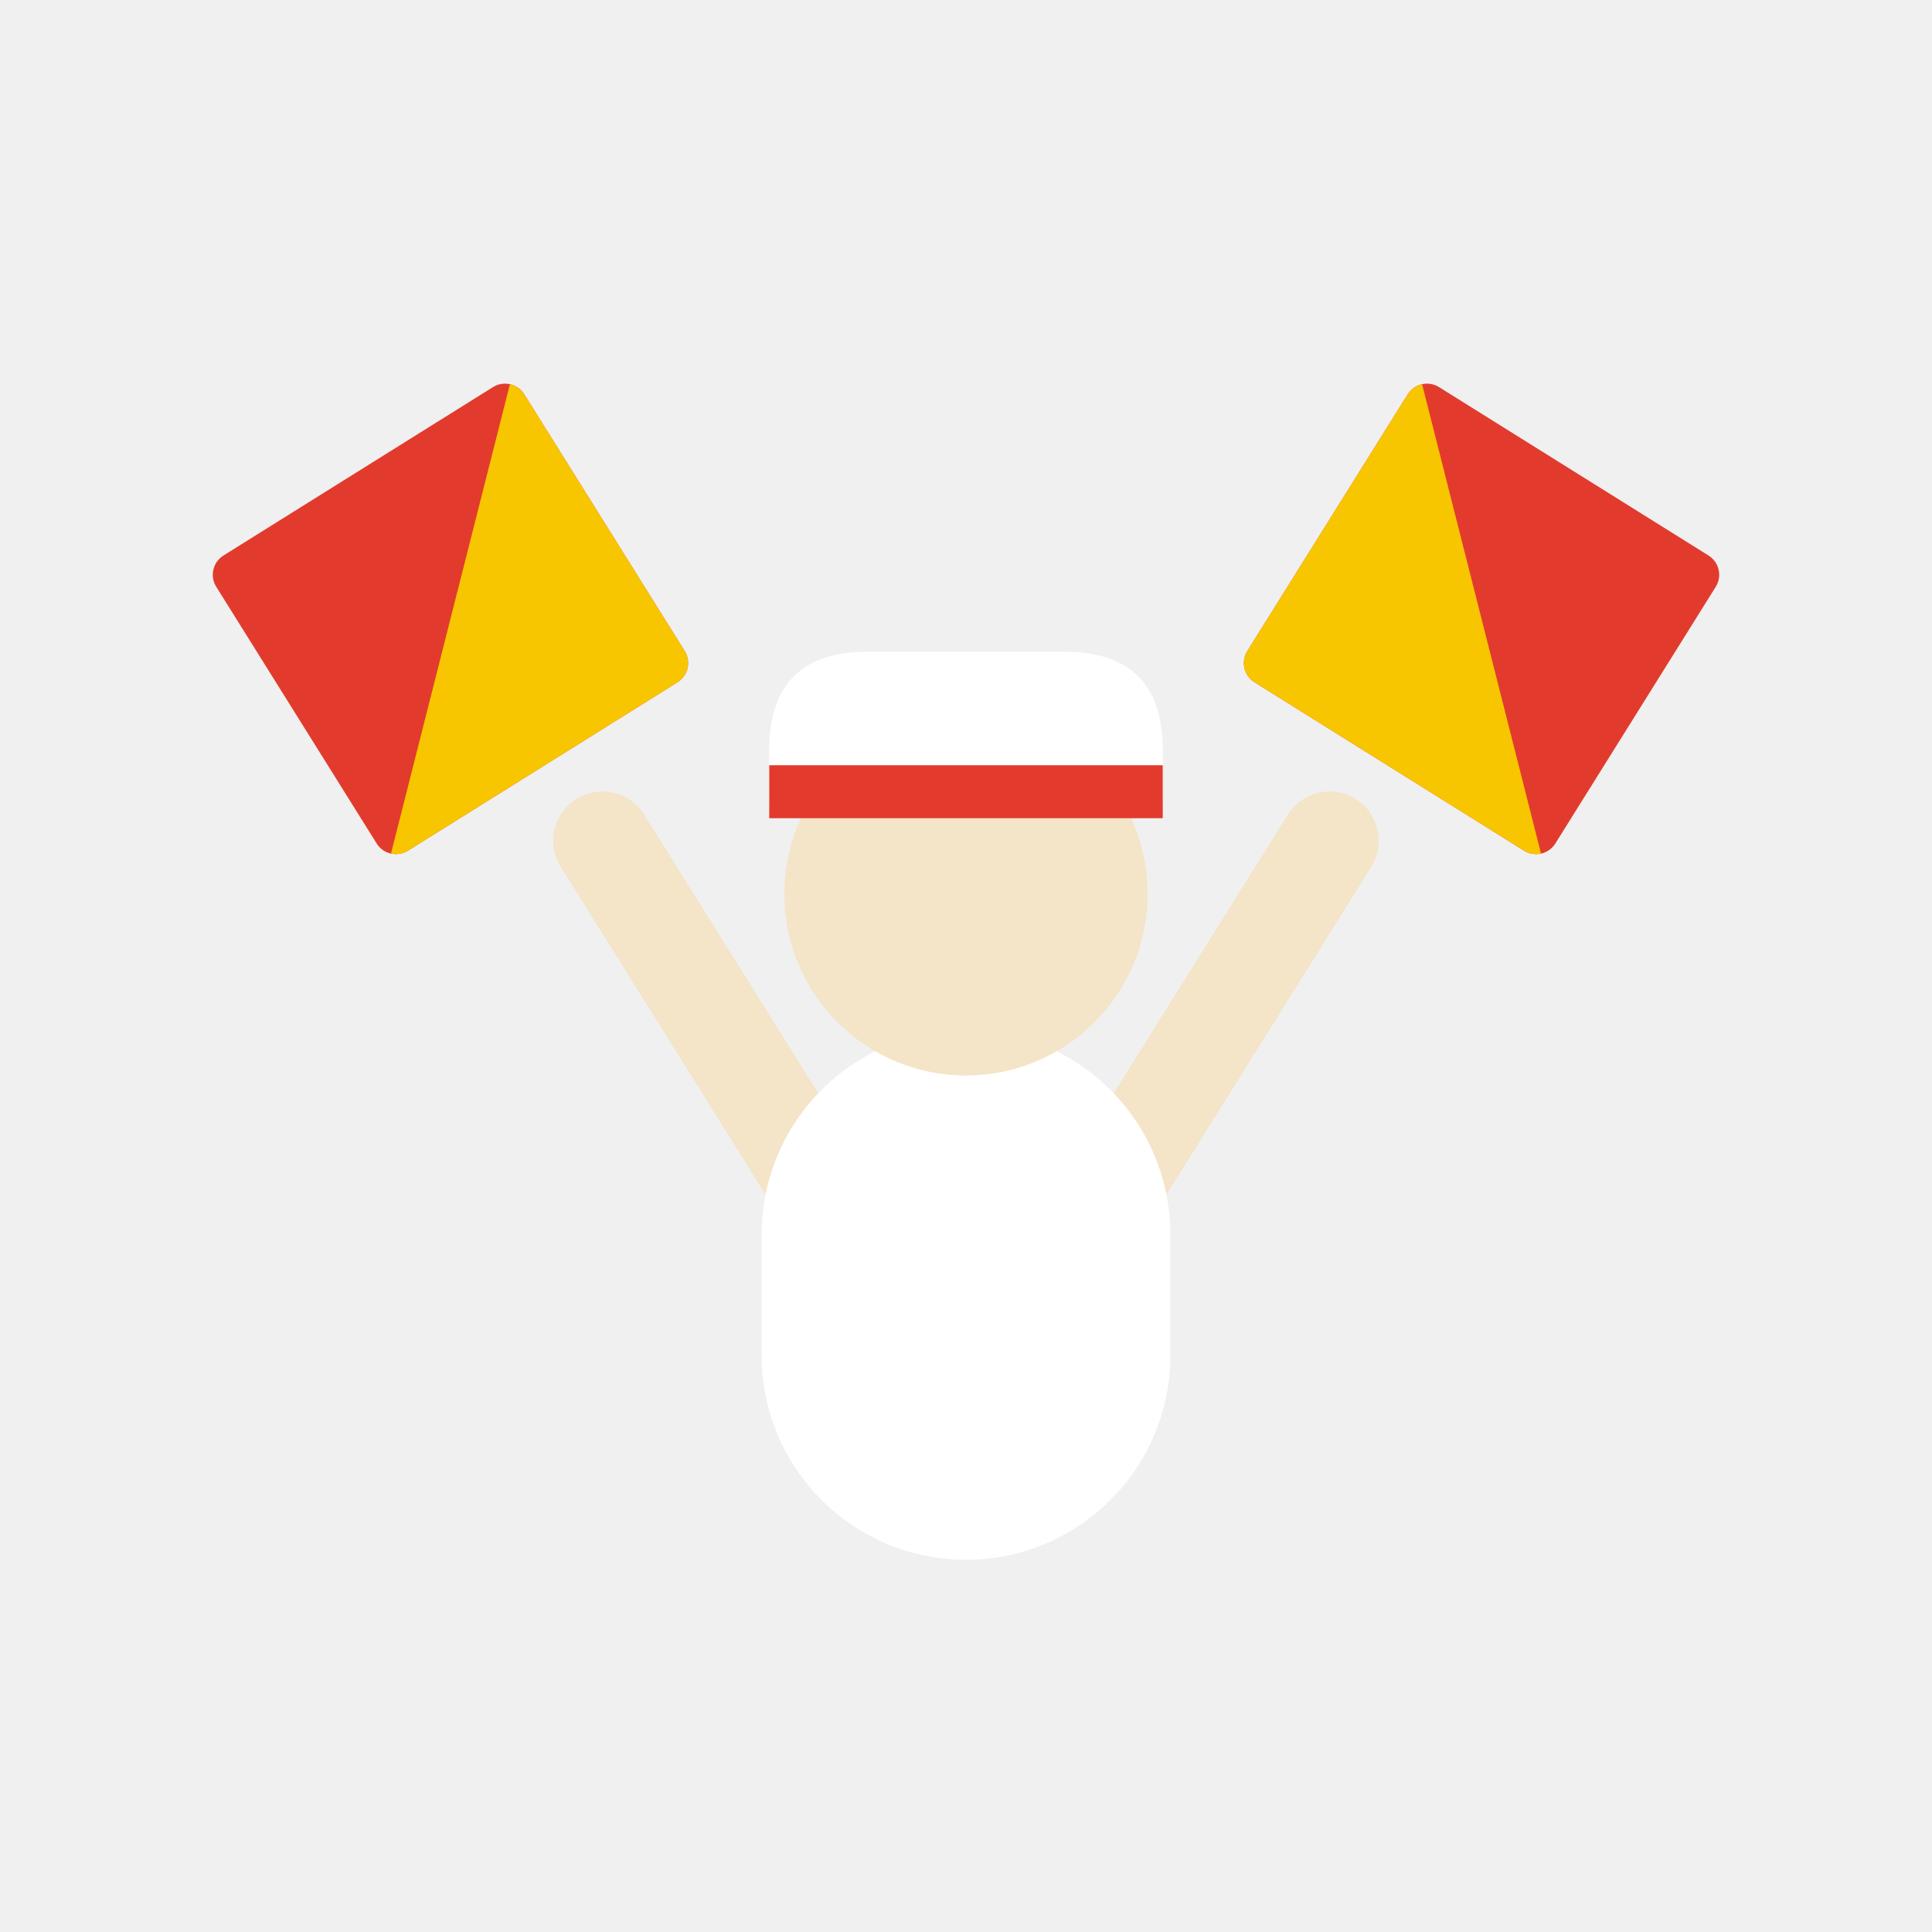
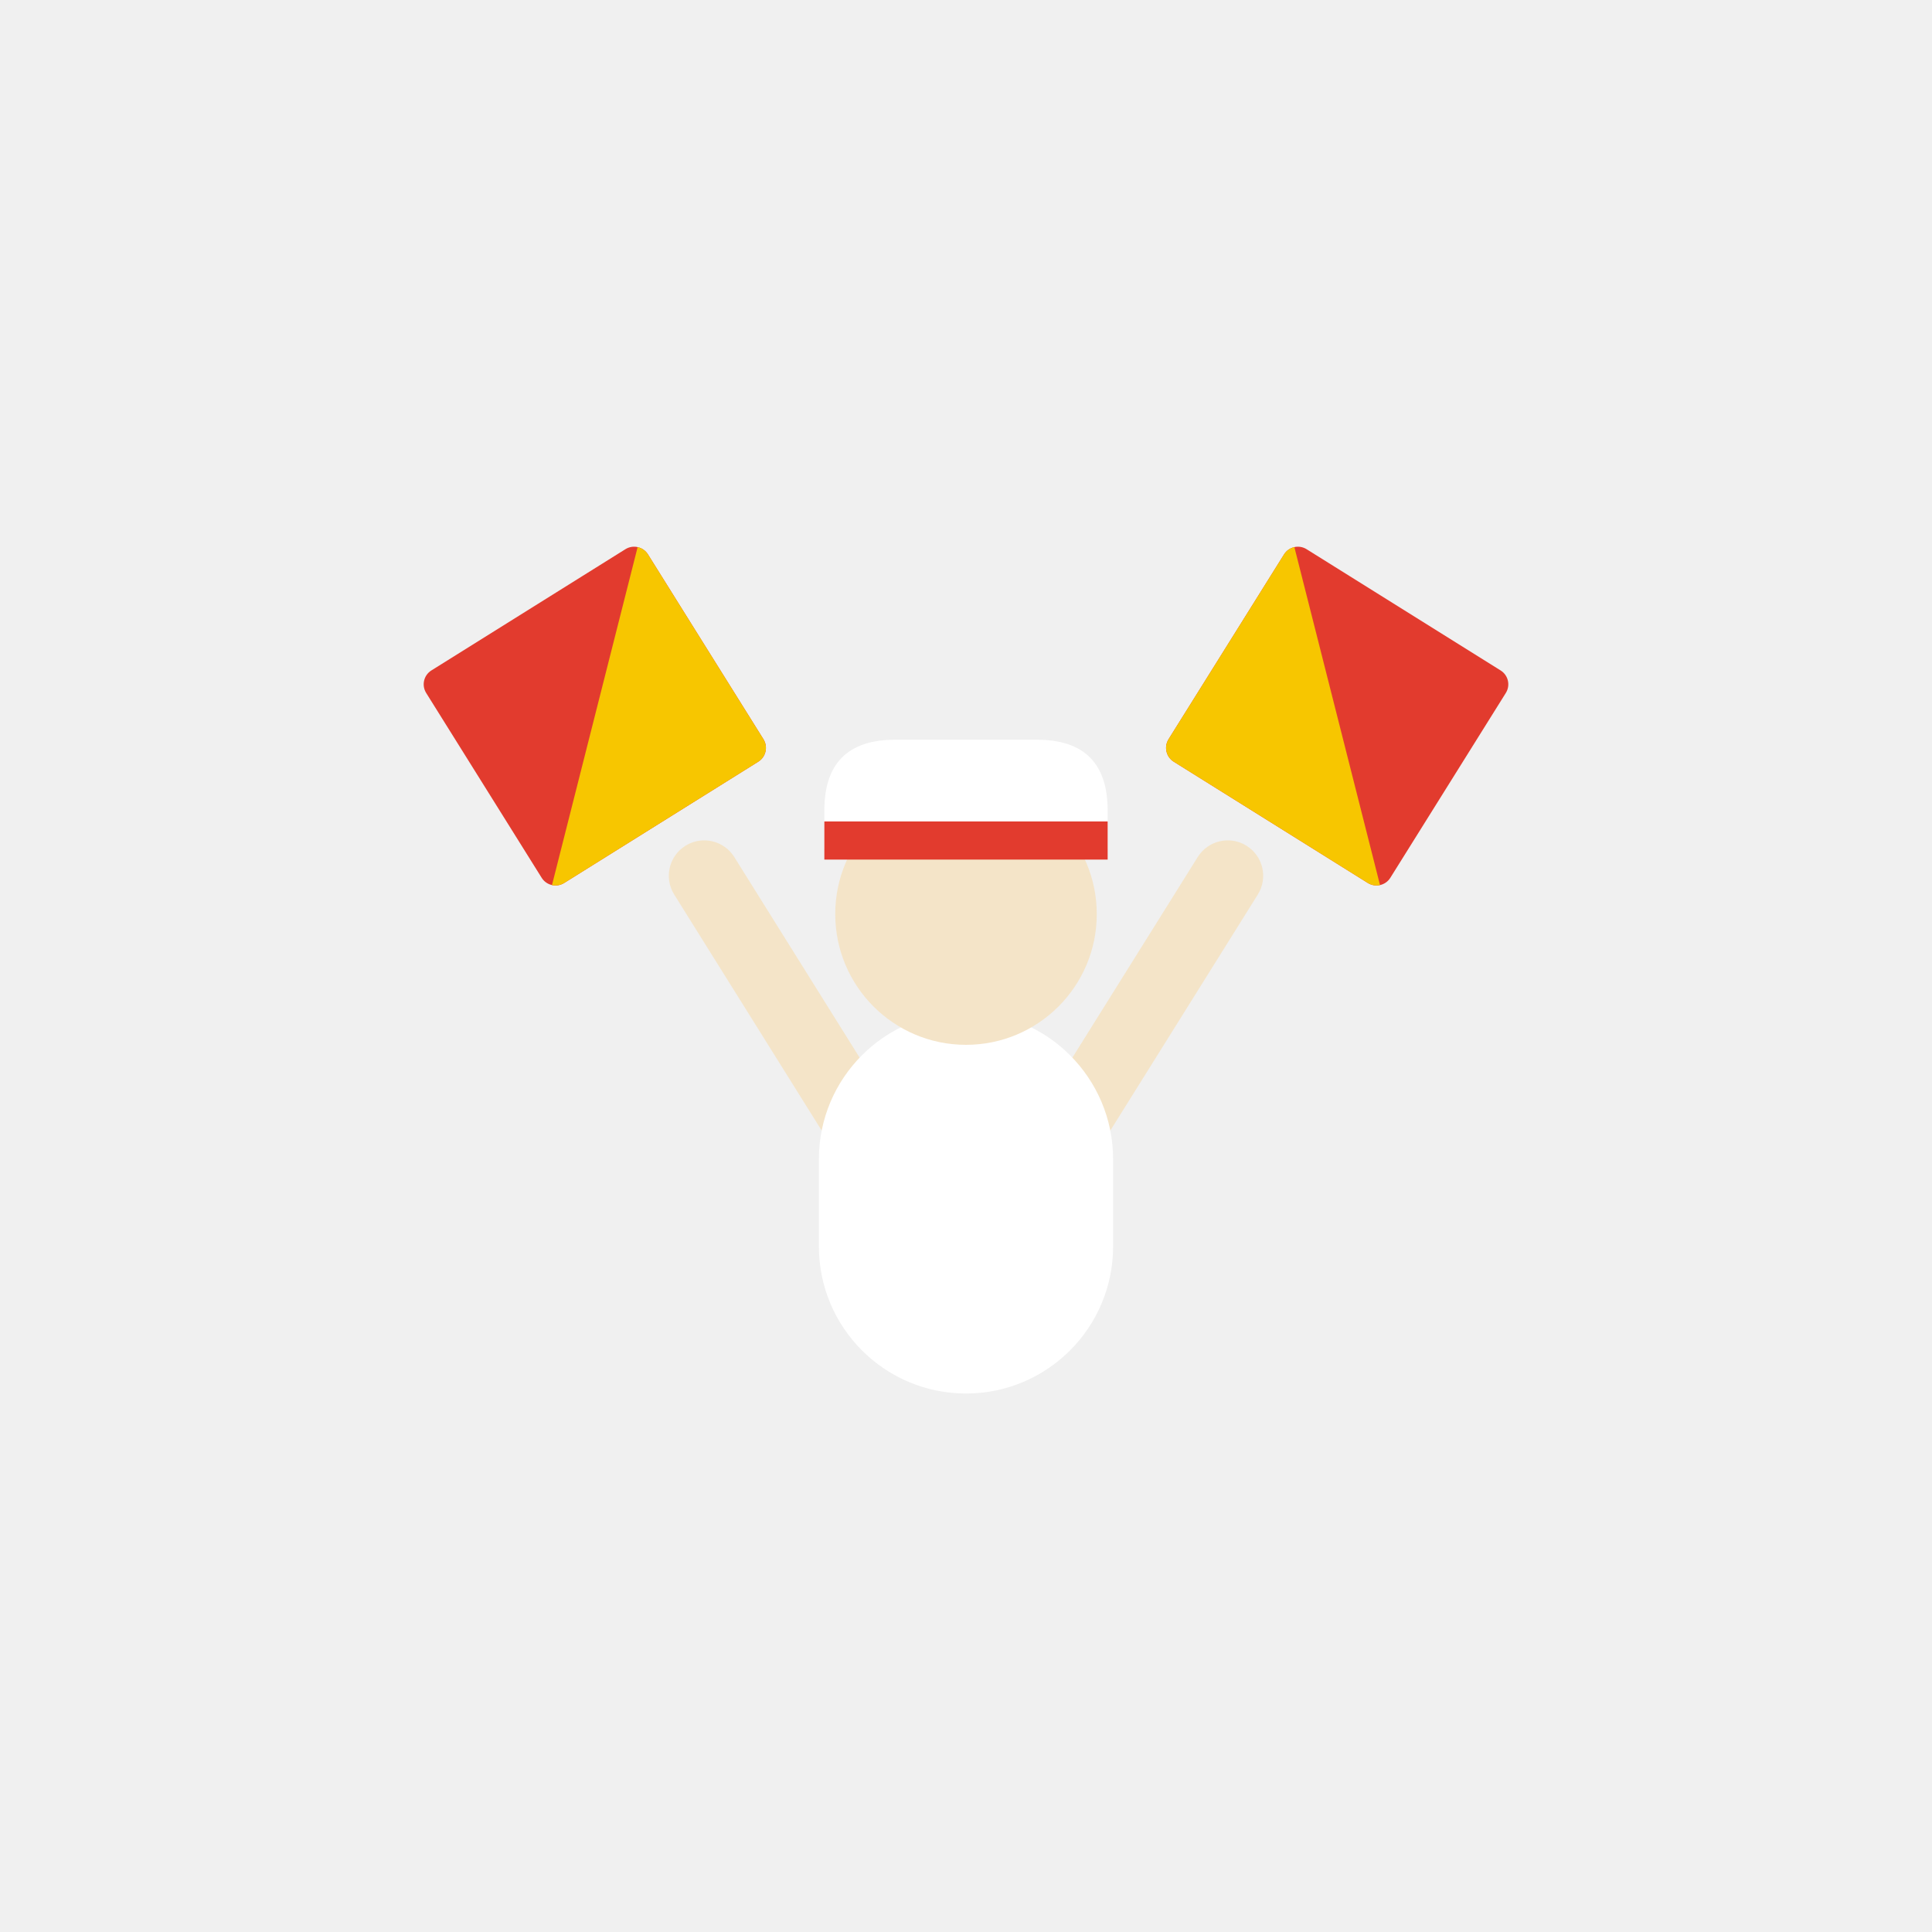
<svg xmlns="http://www.w3.org/2000/svg" width="1024" height="1024" viewBox="0 0 240 240">
  <defs>
    <clipPath id="flagL">
      <rect x="5" y="4" width="48" height="46" rx="3" />
    </clipPath>
    <clipPath id="flagR">
      <rect x="7" y="4" width="48" height="46" rx="3" />
    </clipPath>
  </defs>
-   <g transform="translate(120,143) scale(0.94) translate(-120,-120)">
-     <g transform="translate(72,8) rotate(-32,30,120)">
-       <rect x="24" y="56" width="13" height="64" rx="6.5" fill="#F4E4C8" />
-       <g clip-path="url(#flagL)">
-         <rect x="5" y="4" width="48" height="46" fill="#E23B2E" />
-         <polygon points="53,4 53,50 5,50" fill="#F7C600" />
+   <g transform="translate(120,120) scale(0.72) translate(-120,-120)">
+     <g transform="translate(120,143) scale(0.94) translate(-120,-120)">
+       <g transform="translate(72,8) rotate(-32,30,120)">
+         <rect x="24" y="56" width="13" height="64" rx="6.5" fill="#F4E4C8" />
+         <g clip-path="url(#flagL)">
+           <rect x="5" y="4" width="48" height="46" fill="#E23B2E" />
+           <polygon points="53,4 53,50 5,50" fill="#F7C600" />
+         </g>
      </g>
+       <g transform="translate(108,8) rotate(32,30,120)">
+         <rect x="23" y="56" width="13" height="64" rx="6.5" fill="#F4E4C8" />
+         <g clip-path="url(#flagR)">
+           <rect x="7" y="4" width="48" height="46" fill="#E23B2E" />
+           <polygon points="7,4 7,50 55,50" fill="#F7C600" />
+         </g>
+       </g>
+       <rect x="93" y="104" width="54" height="70" rx="27" fill="#FFFFFF" />
+       <circle cx="120" cy="86" r="24" fill="#F4E4C8" />
+       <path d="M94,74 L94,67 Q94,54 107,54 L133,54 Q146,54 146,67 L146,74 Z" fill="#FFFFFF" />
+       <rect x="94" y="69" width="52" height="7" fill="#E23B2E" />
    </g>
-     <g transform="translate(108,8) rotate(32,30,120)">
-       <rect x="23" y="56" width="13" height="64" rx="6.5" fill="#F4E4C8" />
-       <g clip-path="url(#flagR)">
-         <rect x="7" y="4" width="48" height="46" fill="#E23B2E" />
-         <polygon points="7,4 7,50 55,50" fill="#F7C600" />
-       </g>
-     </g>
-     <rect x="93" y="104" width="54" height="70" rx="27" fill="#FFFFFF" />
-     <circle cx="120" cy="86" r="24" fill="#F4E4C8" />
-     <path d="M94,74 L94,67 Q94,54 107,54 L133,54 Q146,54 146,67 L146,74 Z" fill="#FFFFFF" />
-     <rect x="94" y="69" width="52" height="7" fill="#E23B2E" />
  </g>
</svg>
